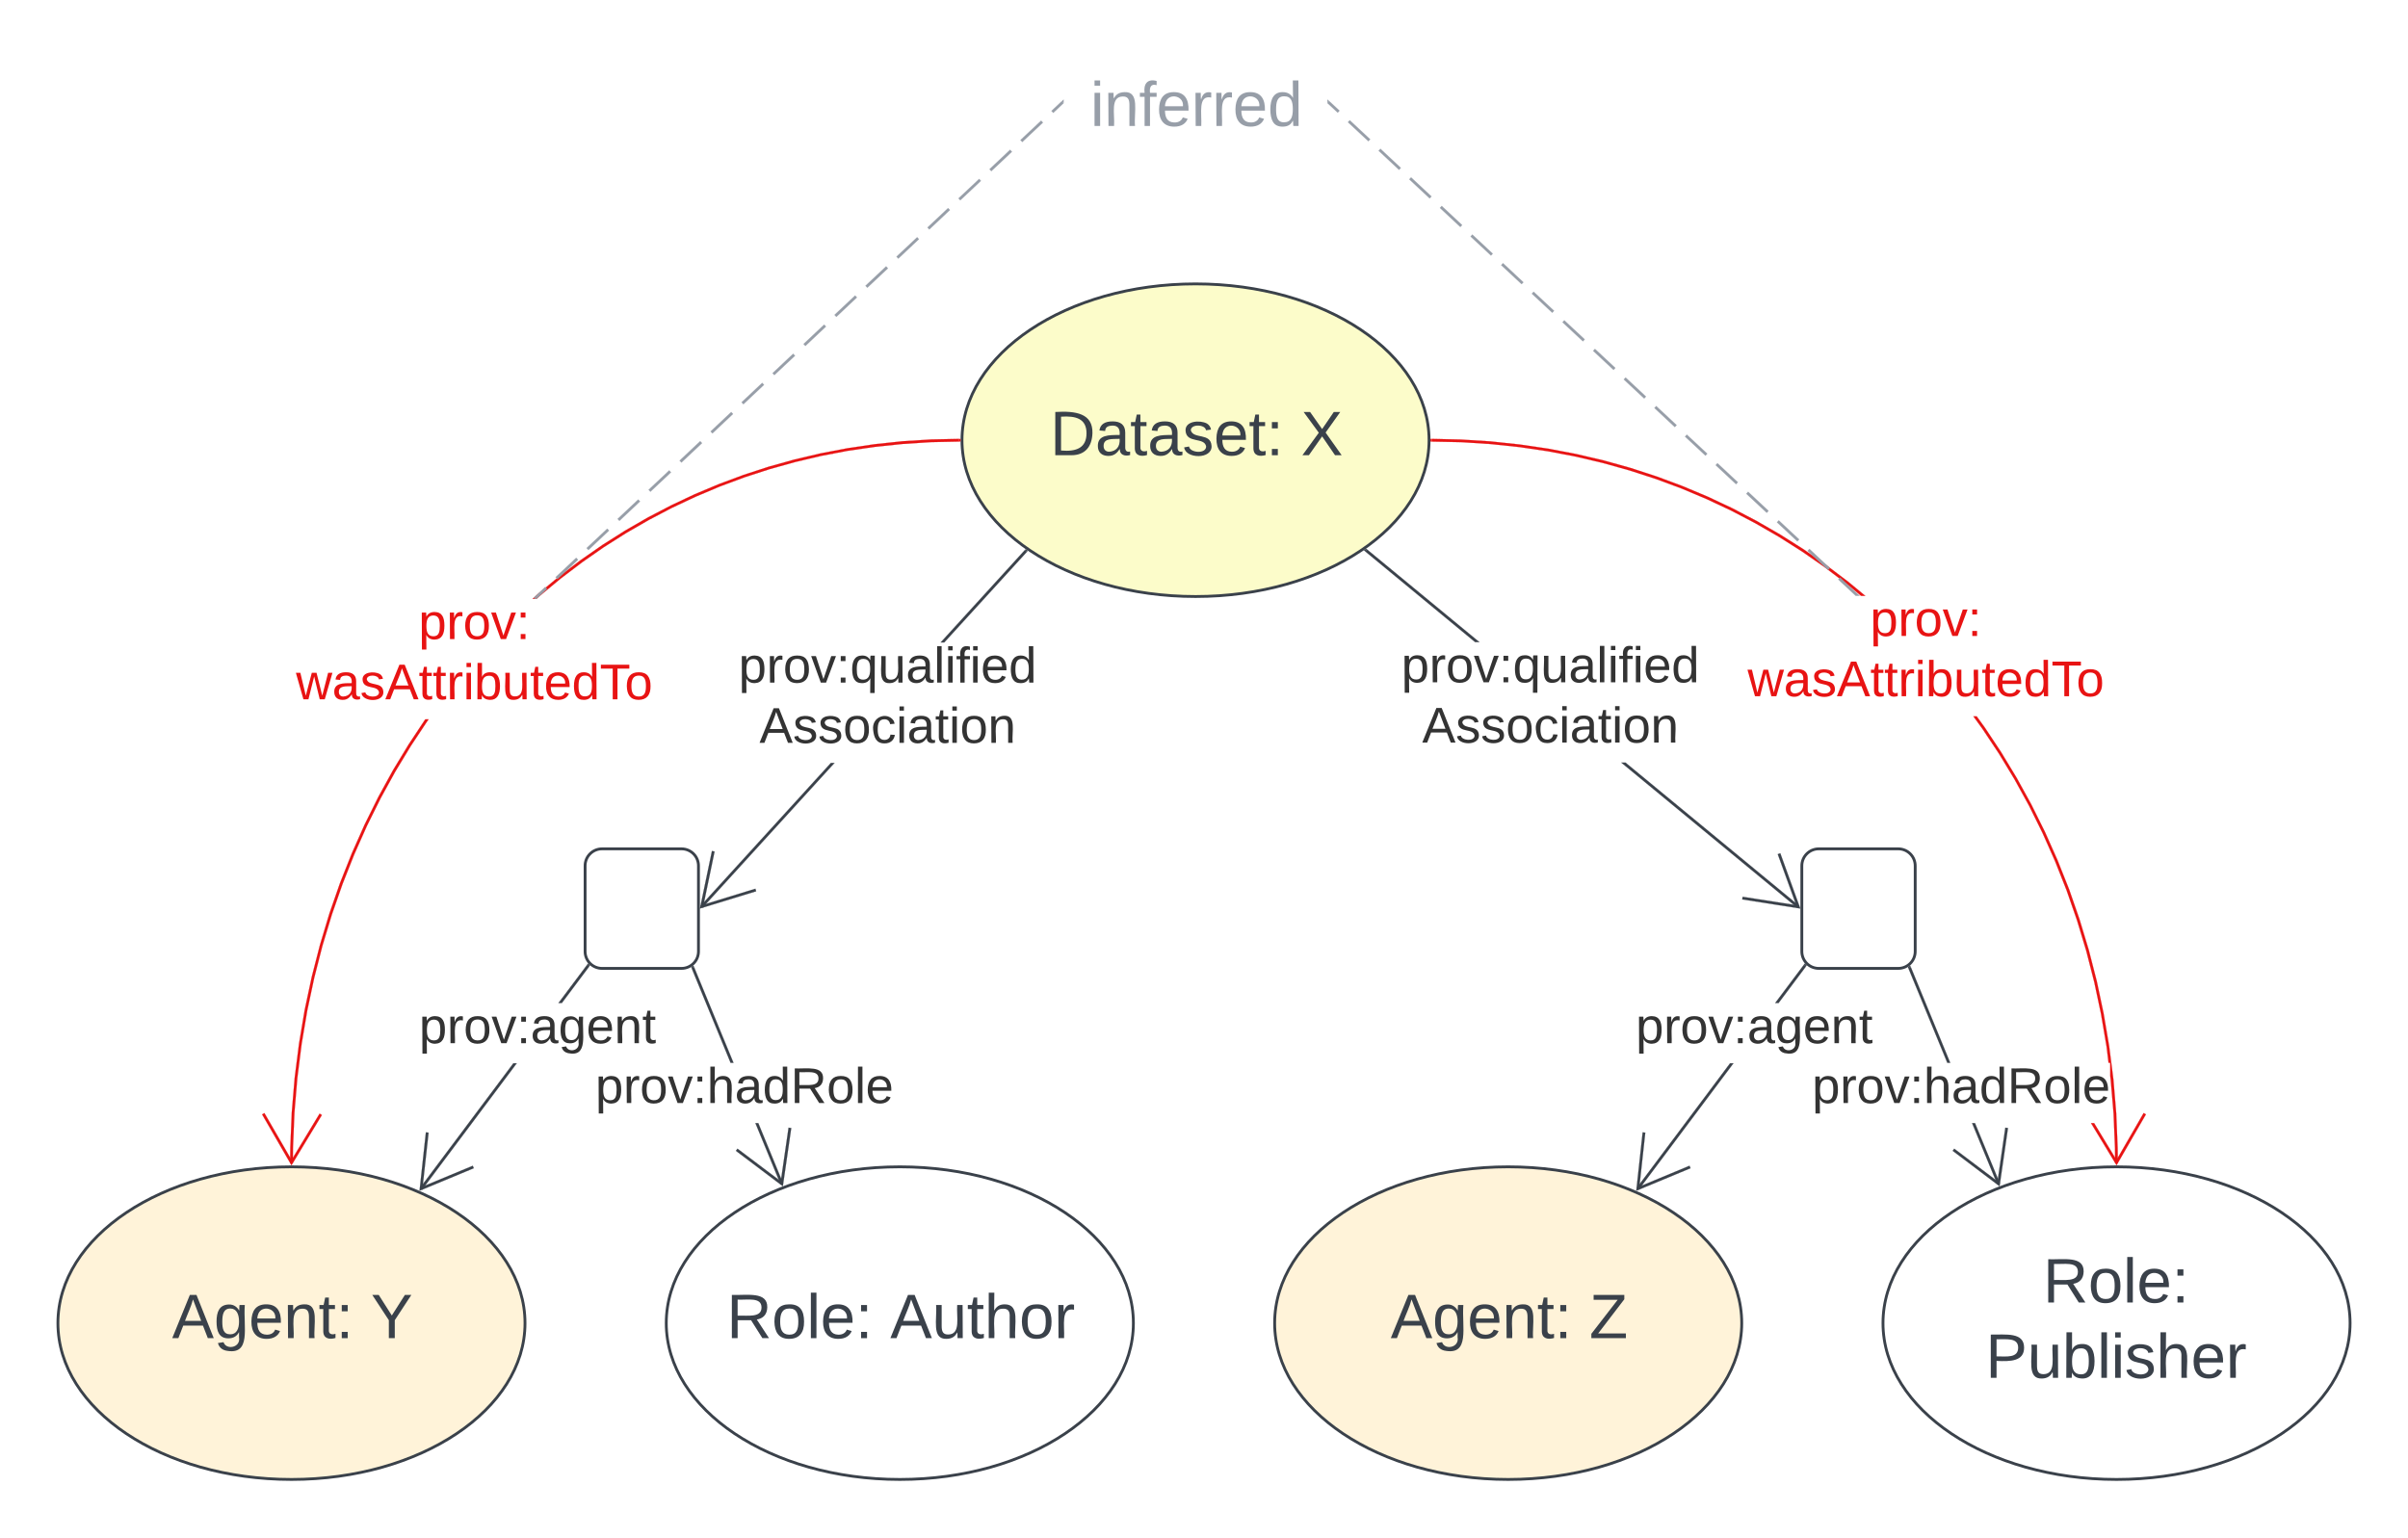
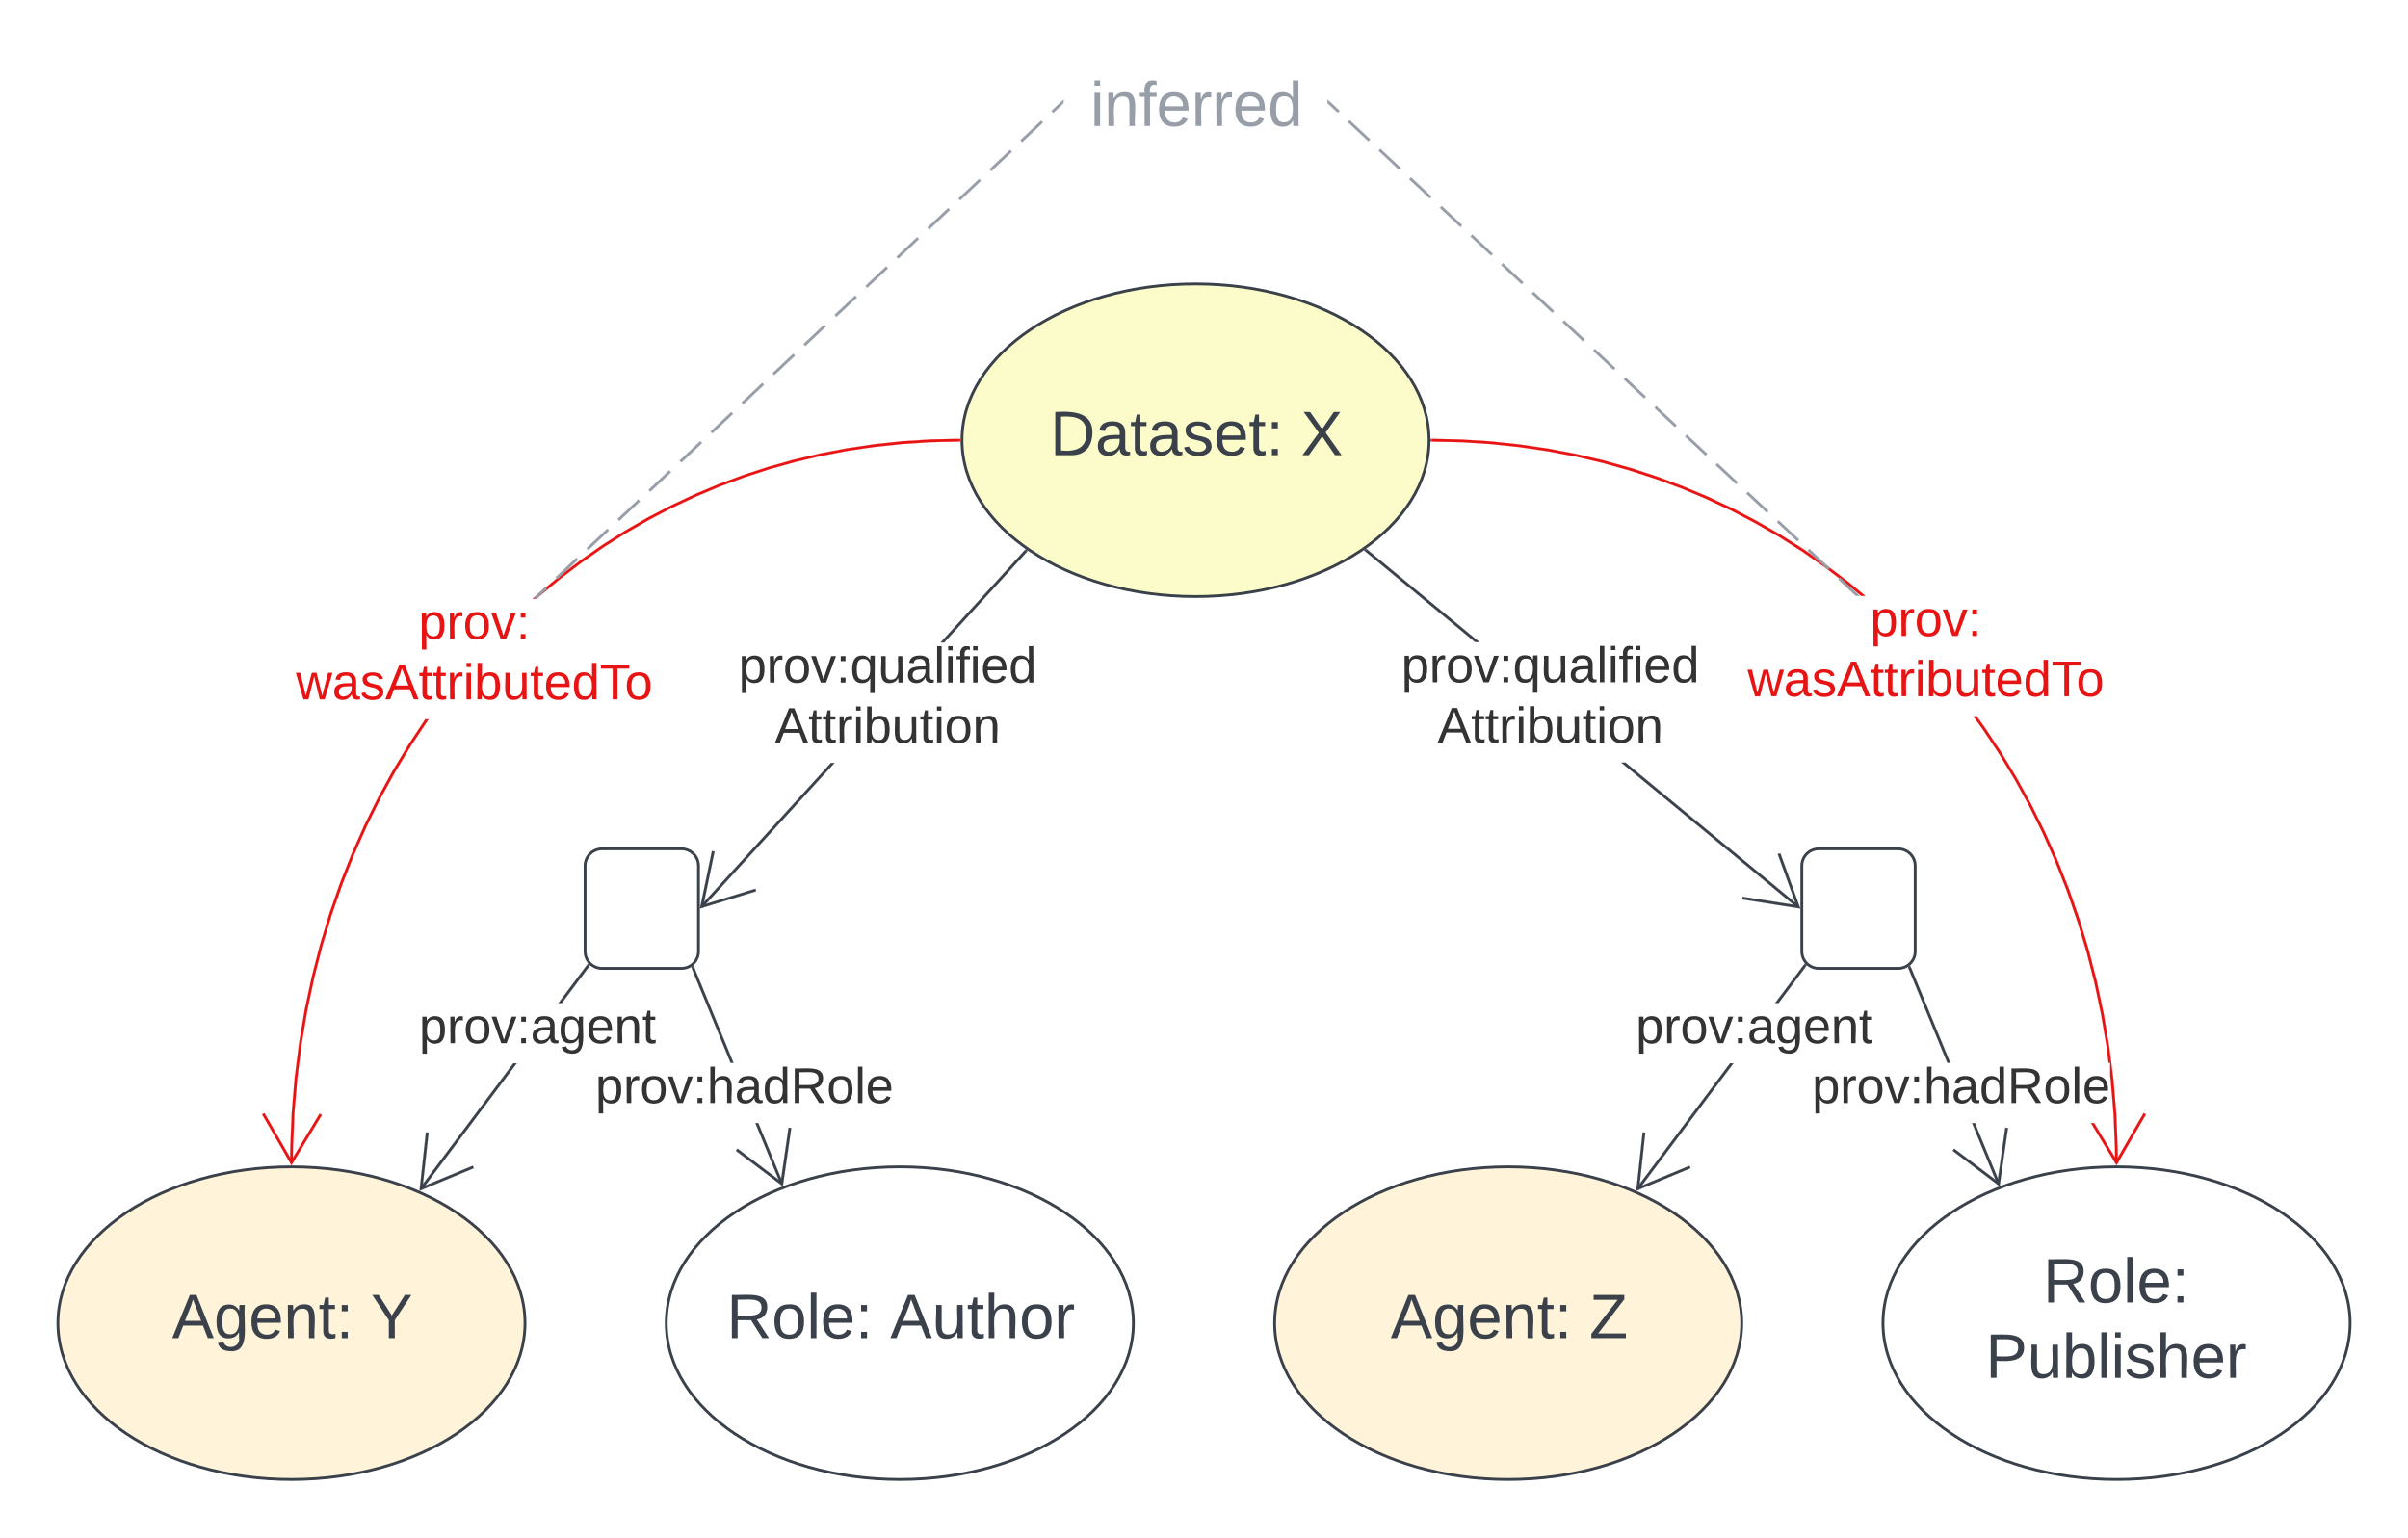
<svg xmlns="http://www.w3.org/2000/svg" xmlns:ns1="lucid" xmlns:xlink="http://www.w3.org/1999/xlink" width="852.33" height="544.24">
  <g transform="translate(300.5 -359.5)" ns1:page-tab-id="DDUS.S-NcX2b">
    <path d="M-500 0h1500v1000H-500z" fill="#fff" />
    <path d="M205.33 515.33c0 30.56-37 55.34-82.66 55.34S40 545.9 40 515.33C40 484.77 77 460 122.67 460c45.65 0 82.66 24.77 82.66 55.33z" stroke="#3a414a" fill="#fcfcca" />
    <use xlink:href="#a" transform="matrix(1,0,0,1,45,465) translate(26.17901 55.65278)" />
    <use xlink:href="#b" transform="matrix(1,0,0,1,45,465) translate(115.0062 55.65278)" />
    <path d="M-149.3 614.86l-5.78 8.72-5.5 9.08-5.18 9.44-4.86 9.78-4.5 10.13-4.14 10.46-3.75 10.76-3.35 11.05-2.9 11.34-2.47 11.6-2 11.83-1.52 12.06-1.03 12.25-.52 12.44-.05 5.37h-.95l.06-5.4.52-12.48 1.03-12.3 1.54-12.1 2-11.88 2.48-11.63 2.92-11.38 3.34-11.1 3.76-10.8 4.16-10.48 4.52-10.16 4.87-9.82 5.2-9.48 5.52-9.1 5.8-8.76.12-.14h1.17zM39 515.82l-9.84.2-10.07.64-9.86 1.03-9.63 1.4-9.42 1.8-9.23 2.18-9.04 2.52-8.87 2.88-8.7 3.24-8.53 3.6-8.38 3.93-8.2 4.3-8.07 4.65-7.9 5-7.7 5.37-7.57 5.74-7.37 6.1-1.2 1.1h-1.43l2.02-1.8 7.4-6.14 7.58-5.76 7.76-5.4 7.92-5.02 8.1-4.67 8.24-4.3 8.4-3.96 8.58-3.6 8.74-3.25 8.9-2.9 9.1-2.54 9.27-2.18 9.45-1.8 9.67-1.43L19 515.7l10.13-.63 9.86-.2z" stroke="#e81313" stroke-width=".05" fill="#e81313" />
    <path d="M39.5 515.33v.48l-.5.02-.03-.95h.54z" fill="#e81313" />
    <path stroke="#e81313" stroke-width=".05" fill="#e81313" />
    <path d="M-197.3 770.15l9.93-16.42.8.5-10.76 17.8-10.4-18.02.82-.47z" stroke="#e81313" stroke-width=".05" fill="#e81313" />
    <use xlink:href="#c" transform="matrix(1,0,0,1,-195.7232,571.5097) translate(43.38772 14.22222)" />
    <use xlink:href="#d" transform="matrix(1,0,0,1,-195.7232,571.5097) translate(0.005 35.55556)" />
    <path d="M76 386a6 6 0 0 1 6-6h81.33a6 6 0 0 1 6 6v18.67a6 6 0 0 1-6 6H82a6 6 0 0 1-6-6z" stroke="#000" stroke-opacity="0" fill="#fff" fill-opacity="0" />
    <use xlink:href="#e" transform="matrix(1,0,0,1,81,385) translate(4.438272 19.09028)" />
    <path d="M-106.86 567.97l-3.66 3.44-.65-.68 3.65-3.44zm10.97-10.3l-7.3 6.86-.66-.7 7.3-6.87zm10.97-10.33l-7.3 6.88-.66-.7 7.32-6.87zm10.97-10.32l-7.3 6.88-.66-.7 7.3-6.87zm10.97-10.3l-7.3 6.86-.65-.7 7.3-6.87zM-52 516.38l-7.3 6.87-.66-.7 7.3-6.88zm10.97-10.33l-7.3 6.88-.66-.7 7.3-6.87zm10.97-10.32l-7.3 6.88-.66-.7 7.3-6.87zm10.97-10.3l-7.32 6.86-.65-.68 7.3-6.88zm10.96-10.33l-7.3 6.88-.66-.7 7.3-6.87zM2.83 464.8l-7.3 6.88-.66-.7 7.3-6.87zm10.97-10.3l-7.3 6.86-.66-.7 7.3-6.87zm10.97-10.33l-7.3 6.88-.66-.7 7.32-6.87zm10.97-10.32l-7.3 6.88-.66-.7 7.3-6.87zm10.97-10.32l-7.3 6.88-.66-.68 7.32-6.88zm10.98-10.3l-7.3 6.87-.66-.7 7.3-6.88zm10.97-10.33l-7.32 6.88-.65-.7 7.32-6.87zm7.3-6.88l-3.64 3.44-.65-.7 3.66-3.43z" stroke="#979ea8" stroke-width=".05" fill="#979ea8" />
    <path d="M76 396l-.7-.66.7-.66z" fill="#979ea8" />
    <path stroke="#979ea8" stroke-width=".05" fill="#979ea8" />
    <path d="M-110.5 571.4l-.13.1h-.5l-.4-.44.37-.35z" stroke="#979ea8" stroke-width=".05" fill="#979ea8" />
    <path d="M-93.4 666a6 6 0 0 1 6-6h28.13a6 6 0 0 1 6 6v30.32a6 6 0 0 1-6 6H-87.4a6 6 0 0 1-6-6z" stroke="#3a414a" fill="#fff" />
    <path d="M-51.8 680.8l-.7-.63 46.1-50.58h1.28zM62.94 554.9l-29.2 32.02h-1.28l29.78-32.67z" stroke="#3a414a" stroke-width=".05" fill="#3a414a" />
    <path d="M63 554.23l.34.23-.4.44-.7-.64.3-.35z" fill="#3a414a" />
    <path stroke="#3a414a" stroke-width=".05" fill="#3a414a" />
    <path d="M-47.57 660.95l-3.9 18.8 18.34-5.63.28.9-19.9 6.1 4.25-20.36z" stroke="#3a414a" stroke-width=".05" fill="#3a414a" />
    <use xlink:href="#f" transform="matrix(1,0,0,1,-39.06634,586.9206) translate(0.005 14.22222)" />
-     <use xlink:href="#g" transform="matrix(1,0,0,1,-39.06634,586.9206) translate(7.363025 35.55556)" />
+     <use xlink:href="#g" transform="matrix(1,0,0,1,-39.06634,586.9206) translate(12.81981 35.55556)" />
    <path d="M-114.67 827.9c0 30.56-37 55.34-82.66 55.34S-280 858.46-280 827.9c0-30.56 37-55.33 82.67-55.33 45.65 0 82.66 24.77 82.66 55.33z" stroke="#3a414a" fill="#fff3d9" />
    <use xlink:href="#h" transform="matrix(1,0,0,1,-275,777.5698) translate(35.40741 55.65278)" />
    <use xlink:href="#i" transform="matrix(1,0,0,1,-275,777.5698) translate(105.7778 55.65278)" />
    <path d="M100.67 827.9c0 30.56-37 55.34-82.67 55.34-45.66 0-82.67-24.78-82.67-55.34 0-30.56 37-55.33 82.67-55.33 45.66 0 82.67 24.77 82.67 55.33z" stroke="#3a414a" fill="#fff" />
    <use xlink:href="#j" transform="matrix(1,0,0,1,-59.66667,777.5698) translate(16.3642 55.65278)" />
    <use xlink:href="#k" transform="matrix(1,0,0,1,-59.66667,777.5698) translate(74.26543 55.65278)" />
    <path d="M-151.1 780.65l-.77-.57 33.08-44.17h1.2zm59.2-79.05l-9.73 12.98h-1.2l10.16-13.55z" stroke="#3a414a" stroke-width=".05" fill="#3a414a" />
    <path d="M-92 700.92l.37.3-.3.4-.75-.58.37-.5z" fill="#3a414a" />
    <path stroke="#3a414a" stroke-width=".05" fill="#3a414a" />
    <path d="M-148.8 760.48l-2.1 19.08 17.74-7.37.36.87-19.2 7.98 2.25-20.68z" stroke="#3a414a" stroke-width=".05" fill="#3a414a" />
    <use xlink:href="#l" transform="matrix(1,0,0,1,-152.1638,714.5805) translate(0.005 14.22222)" />
    <path d="M-23.3 778.46l-.88.36-8.94-21.72h1.03zm-17.57-42.7h-1.03l-13.8-33.53.88-.37z" stroke="#3a414a" stroke-width=".05" fill="#3a414a" />
    <path d="M-54.8 701.88l-.9.36-.16-.4.4-.26.4-.32z" fill="#3a414a" />
    <path stroke="#3a414a" stroke-width=".05" fill="#3a414a" />
    <path d="M-20.43 758.84l-2.98 20.6-16.62-12.54.58-.75 15.32 11.56 2.75-19z" stroke="#3a414a" stroke-width=".05" fill="#3a414a" />
    <use xlink:href="#m" transform="matrix(1,0,0,1,-89.75763,735.7628) translate(0.005 14.22222)" />
    <path d="M337.27 666a6 6 0 0 1 6-6h28.13a6 6 0 0 1 6 6v30.32a6 6 0 0 1-6 6h-28.13a6 6 0 0 1-6-6z" stroke="#3a414a" fill="#fff" />
    <path d="M336.37 680.22l-.6.73-62.4-51.47h1.5zm-113.23-93.4h-1.5l-38.92-32.12.6-.73z" stroke="#3a414a" stroke-width=".05" fill="#3a414a" />
    <path d="M183.33 553.98l-.6.73-.5-.4.8-.57z" fill="#3a414a" />
    <path stroke="#3a414a" stroke-width=".05" fill="#3a414a" />
    <path d="M336.73 681.13l-20.55-3.23.15-.93 18.96 2.97-6.54-18.05.9-.33z" stroke="#3a414a" stroke-width=".05" fill="#3a414a" />
    <use xlink:href="#f" transform="matrix(1,0,0,1,195.5186,586.8171) translate(0.005 14.22222)" />
-     <use xlink:href="#g" transform="matrix(1,0,0,1,195.5186,586.8171) translate(7.363025 35.55556)" />
+     <use xlink:href="#g" transform="matrix(1,0,0,1,195.5186,586.8171) translate(12.81981 35.55556)" />
    <path d="M316 827.9c0 30.56-37 55.34-82.67 55.34-45.65 0-82.66-24.78-82.66-55.34 0-30.56 37-55.33 82.66-55.33S316 797.34 316 827.9z" stroke="#3a414a" fill="#fff3d9" />
    <use xlink:href="#h" transform="matrix(1,0,0,1,155.6667,777.5698) translate(36.05556 55.65278)" />
    <use xlink:href="#n" transform="matrix(1,0,0,1,155.6667,777.5698) translate(106.4259 55.65278)" />
    <path d="M531.33 827.9c0 30.56-37 55.34-82.66 55.34S366 858.46 366 827.9c0-30.56 37-55.33 82.67-55.33 45.65 0 82.66 24.77 82.66 55.33z" stroke="#3a414a" fill="#fff" />
    <use xlink:href="#o" transform="matrix(1,0,0,1,371,777.5698) translate(51.6408 43.02778)" />
    <use xlink:href="#p" transform="matrix(1,0,0,1,371,777.5698) translate(31.3013 69.69444)" />
    <path d="M279.56 780.65l-.76-.57 33.07-44.17h1.2zm59.2-79.05l-9.72 12.98h-1.2L338 701.03z" stroke="#3a414a" stroke-width=".05" fill="#3a414a" />
    <path d="M338.67 700.92l.37.3-.3.4-.75-.58.36-.5z" fill="#3a414a" />
    <path stroke="#3a414a" stroke-width=".05" fill="#3a414a" />
    <path d="M281.86 760.48l-2.08 19.08 17.73-7.37.37.87-19.2 7.98 2.25-20.68z" stroke="#3a414a" stroke-width=".05" fill="#3a414a" />
    <use xlink:href="#l" transform="matrix(1,0,0,1,278.5028,714.5805) translate(0.005 14.22222)" />
    <path d="M407.37 778.46l-.88.36-8.95-21.72h1.03zm-17.57-42.7h-1.03l-13.8-33.53.88-.37z" stroke="#3a414a" stroke-width=".05" fill="#3a414a" />
    <path d="M375.85 701.88l-.88.36-.16-.4.42-.26.38-.32z" fill="#3a414a" />
    <path stroke="#3a414a" stroke-width=".05" fill="#3a414a" />
    <path d="M410.24 758.84l-2.98 20.6-16.6-12.54.56-.75 15.33 11.56 2.75-19z" stroke="#3a414a" stroke-width=".05" fill="#3a414a" />
    <use xlink:href="#m" transform="matrix(1,0,0,1,340.909,735.7628) translate(0.005 14.22222)" />
    <path d="M402 617l5.82 8.77 5.5 9.1 5.18 9.4 4.82 9.72 4.46 10.02 4.1 10.32 3.68 10.6 3.28 10.86 2.85 11.12 2.4 11.36 1.97 11.6 1.5 11.8 1 12 .5 12.22.06 5.26h-.95l-.05-5.24-.5-12.17-1.02-11.97-.16-1.37v-4.64h-.6l-.7-5.75-1.97-11.54-2.4-11.32-2.85-11.1-3.27-10.8-3.67-10.57-4.07-10.28-4.44-10-4.8-9.7-5.16-9.37-5.48-9.05-5.8-8.72-3.25-4.48h1.18zM216.6 515.1l10.55.66 10.3 1.1 10.1 1.48 9.87 1.88 9.7 2.27 9.48 2.65 9.3 3.03 9.13 3.4 8.94 3.75 8.76 4.12 8.58 4.5 8.4 4.84 8.22 5.2 8 5.58 7.83 5.93 5.98 4.95h-1.5l-5.07-4.2-7.8-5.92-7.97-5.54-8.2-5.2-8.35-4.82-8.54-4.47-8.72-4.1-8.9-3.75-9.1-3.38-9.26-3-9.45-2.65-9.64-2.27-9.85-1.88-10.05-1.48-10.26-1.08-10.5-.67-10.24-.2.02-.96z" stroke="#e81313" stroke-width=".05" fill="#e81313" />
    <path d="M206.36 514.87l-.02.95h-.52v-.96z" fill="#e81313" />
    <path stroke="#e81313" stroke-width=".05" fill="#e81313" />
    <path d="M459.07 754l-10.4 18.02-9.04-14.92h1.1l7.92 13.05 9.6-16.62z" stroke="#e81313" stroke-width=".05" fill="#e81313" />
    <g>
      <use xlink:href="#c" transform="matrix(1,0,0,1,318.0758,570.4173) translate(43.38772 14.22222)" />
      <use xlink:href="#d" transform="matrix(1,0,0,1,318.0758,570.4173) translate(0.005 35.55556)" />
    </g>
    <path d="M357.73 570.42h-1.4l-6.17-5.77.65-.7zm-10.54-9.83l-.66.68-7.23-6.75.66-.7zm-10.85-10.13l-.65.7-7.23-6.75.64-.7zm-10.85-10.12l-.65.7-7.23-6.75.65-.7zm-10.85-10.12l-.65.7-7.23-6.75.65-.7zM303.8 520.1l-.64.7-7.24-6.74.65-.7zM292.96 510l-.65.7-7.22-6.75.65-.7zm-10.85-10.12l-.64.7-7.23-6.75.65-.7zm-10.84-10.12l-.64.7-7.24-6.75.65-.7zm-10.84-10.12l-.65.7-7.23-6.75.64-.7zm-10.85-10.12l-.65.7-7.23-6.75.64-.7zm-10.85-10.1l-.65.68-7.23-6.74.65-.7zm-10.85-10.13l-.64.68-7.23-6.74.64-.7zm-10.84-10.13l-.65.7-7.23-6.75.65-.7zm-10.85-10.12l-.65.7-7.23-6.75.65-.7zm-10.85-10.12l-.65.7-7.23-6.75.65-.7zm-10.84-10.1l-.66.68-7.23-6.73.65-.7zm-10.86-10.13l-.65.7-3.63-3.38.65-.7z" stroke="#979ea8" stroke-width=".05" fill="#979ea8" />
    <path d="M170.03 395.34l-.65.7-.05-1.36z" fill="#979ea8" />
    <path stroke="#979ea8" stroke-width=".05" fill="#979ea8" />
    <path stroke="#979ea8" stroke-width=".05" fill="#979ea8" />
    <defs>
      <path fill="#3a414a" d="M30-248c118-7 216 8 213 122C240-48 200 0 122 0H30v-248zM63-27c89 8 146-16 146-99s-60-101-146-95v194" id="q" />
      <path fill="#3a414a" d="M141-36C126-15 110 5 73 4 37 3 15-17 15-53c-1-64 63-63 125-63 3-35-9-54-41-54-24 1-41 7-42 31l-33-3c5-37 33-52 76-52 45 0 72 20 72 64v82c-1 20 7 32 28 27v20c-31 9-61-2-59-35zM48-53c0 20 12 33 32 33 41-3 63-29 60-74-43 2-92-5-92 41" id="r" />
      <path fill="#3a414a" d="M59-47c-2 24 18 29 38 22v24C64 9 27 4 27-40v-127H5v-23h24l9-43h21v43h35v23H59v120" id="s" />
      <path fill="#3a414a" d="M135-143c-3-34-86-38-87 0 15 53 115 12 119 90S17 21 10-45l28-5c4 36 97 45 98 0-10-56-113-15-118-90-4-57 82-63 122-42 12 7 21 19 24 35" id="t" />
      <path fill="#3a414a" d="M100-194c63 0 86 42 84 106H49c0 40 14 67 53 68 26 1 43-12 49-29l28 8c-11 28-37 45-77 45C44 4 14-33 15-96c1-61 26-98 85-98zm52 81c6-60-76-77-97-28-3 7-6 17-6 28h103" id="u" />
      <path fill="#3a414a" d="M33-154v-36h34v36H33zM33 0v-36h34V0H33" id="v" />
      <g id="a">
        <use transform="matrix(0.0617284,0,0,0.0617284,0,0)" xlink:href="#q" />
        <use transform="matrix(0.0617284,0,0,0.0617284,15.98765,0)" xlink:href="#r" />
        <use transform="matrix(0.0617284,0,0,0.0617284,28.33333,0)" xlink:href="#s" />
        <use transform="matrix(0.0617284,0,0,0.0617284,34.50617,0)" xlink:href="#r" />
        <use transform="matrix(0.0617284,0,0,0.0617284,46.85185,0)" xlink:href="#t" />
        <use transform="matrix(0.0617284,0,0,0.0617284,57.96296,0)" xlink:href="#u" />
        <use transform="matrix(0.0617284,0,0,0.0617284,70.30864,0)" xlink:href="#s" />
        <use transform="matrix(0.0617284,0,0,0.0617284,76.48148,0)" xlink:href="#v" />
      </g>
      <path fill="#3a414a" d="M195 0l-74-108L45 0H8l94-129-87-119h37l69 98 67-98h37l-84 118L233 0h-38" id="w" />
      <use transform="matrix(0.0617284,0,0,0.0617284,0,0)" xlink:href="#w" id="b" />
      <path fill="#e81313" d="M115-194c55 1 70 41 70 98S169 2 115 4C84 4 66-9 55-30l1 105H24l-1-265h31l2 30c10-21 28-34 59-34zm-8 174c40 0 45-34 45-75s-6-73-45-74c-42 0-51 32-51 76 0 43 10 73 51 73" id="x" />
      <path fill="#e81313" d="M114-163C36-179 61-72 57 0H25l-1-190h30c1 12-1 29 2 39 6-27 23-49 58-41v29" id="y" />
      <path fill="#e81313" d="M100-194c62-1 85 37 85 99 1 63-27 99-86 99S16-35 15-95c0-66 28-99 85-99zM99-20c44 1 53-31 53-75 0-43-8-75-51-75s-53 32-53 75 10 74 51 75" id="z" />
      <path fill="#e81313" d="M108 0H70L1-190h34L89-25l56-165h34" id="A" />
      <path fill="#e81313" d="M33-154v-36h34v36H33zM33 0v-36h34V0H33" id="B" />
      <g id="c">
        <use transform="matrix(0.04938272,0,0,0.04938272,0,0)" xlink:href="#x" />
        <use transform="matrix(0.04938272,0,0,0.04938272,9.876543,0)" xlink:href="#y" />
        <use transform="matrix(0.04938272,0,0,0.04938272,15.75309,0)" xlink:href="#z" />
        <use transform="matrix(0.04938272,0,0,0.04938272,25.62963,0)" xlink:href="#A" />
        <use transform="matrix(0.04938272,0,0,0.04938272,34.51852,0)" xlink:href="#B" />
      </g>
      <path fill="#e81313" d="M206 0h-36l-40-164L89 0H53L-1-190h32L70-26l43-164h34l41 164 42-164h31" id="C" />
      <path fill="#e81313" d="M141-36C126-15 110 5 73 4 37 3 15-17 15-53c-1-64 63-63 125-63 3-35-9-54-41-54-24 1-41 7-42 31l-33-3c5-37 33-52 76-52 45 0 72 20 72 64v82c-1 20 7 32 28 27v20c-31 9-61-2-59-35zM48-53c0 20 12 33 32 33 41-3 63-29 60-74-43 2-92-5-92 41" id="D" />
      <path fill="#e81313" d="M135-143c-3-34-86-38-87 0 15 53 115 12 119 90S17 21 10-45l28-5c4 36 97 45 98 0-10-56-113-15-118-90-4-57 82-63 122-42 12 7 21 19 24 35" id="E" />
      <path fill="#e81313" d="M205 0l-28-72H64L36 0H1l101-248h38L239 0h-34zm-38-99l-47-123c-12 45-31 82-46 123h93" id="F" />
      <path fill="#e81313" d="M59-47c-2 24 18 29 38 22v24C64 9 27 4 27-40v-127H5v-23h24l9-43h21v43h35v23H59v120" id="G" />
      <path fill="#e81313" d="M24-231v-30h32v30H24zM24 0v-190h32V0H24" id="H" />
      <path fill="#e81313" d="M115-194c53 0 69 39 70 98 0 66-23 100-70 100C84 3 66-7 56-30L54 0H23l1-261h32v101c10-23 28-34 59-34zm-8 174c40 0 45-34 45-75 0-40-5-75-45-74-42 0-51 32-51 76 0 43 10 73 51 73" id="I" />
      <path fill="#e81313" d="M84 4C-5 8 30-112 23-190h32v120c0 31 7 50 39 49 72-2 45-101 50-169h31l1 190h-30c-1-10 1-25-2-33-11 22-28 36-60 37" id="J" />
      <path fill="#e81313" d="M100-194c63 0 86 42 84 106H49c0 40 14 67 53 68 26 1 43-12 49-29l28 8c-11 28-37 45-77 45C44 4 14-33 15-96c1-61 26-98 85-98zm52 81c6-60-76-77-97-28-3 7-6 17-6 28h103" id="K" />
      <path fill="#e81313" d="M85-194c31 0 48 13 60 33l-1-100h32l1 261h-30c-2-10 0-23-3-31C134-8 116 4 85 4 32 4 16-35 15-94c0-66 23-100 70-100zm9 24c-40 0-46 34-46 75 0 40 6 74 45 74 42 0 51-32 51-76 0-42-9-74-50-73" id="L" />
      <path fill="#e81313" d="M127-220V0H93v-220H8v-28h204v28h-85" id="M" />
      <g id="d">
        <use transform="matrix(0.04938272,0,0,0.04938272,0,0)" xlink:href="#C" />
        <use transform="matrix(0.04938272,0,0,0.04938272,12.79012,0)" xlink:href="#D" />
        <use transform="matrix(0.04938272,0,0,0.04938272,22.66667,0)" xlink:href="#E" />
        <use transform="matrix(0.04938272,0,0,0.04938272,31.55556,0)" xlink:href="#F" />
        <use transform="matrix(0.04938272,0,0,0.04938272,43.40741,0)" xlink:href="#G" />
        <use transform="matrix(0.04938272,0,0,0.04938272,48.34568,0)" xlink:href="#G" />
        <use transform="matrix(0.04938272,0,0,0.04938272,53.28395,0)" xlink:href="#y" />
        <use transform="matrix(0.04938272,0,0,0.04938272,59.16049,0)" xlink:href="#H" />
        <use transform="matrix(0.04938272,0,0,0.04938272,63.06173,0)" xlink:href="#I" />
        <use transform="matrix(0.04938272,0,0,0.04938272,72.93827,0)" xlink:href="#J" />
        <use transform="matrix(0.04938272,0,0,0.04938272,82.81481,0)" xlink:href="#G" />
        <use transform="matrix(0.04938272,0,0,0.04938272,87.75309,0)" xlink:href="#K" />
        <use transform="matrix(0.04938272,0,0,0.04938272,97.62963,0)" xlink:href="#L" />
        <use transform="matrix(0.04938272,0,0,0.04938272,107.5062,0)" xlink:href="#M" />
        <use transform="matrix(0.04938272,0,0,0.04938272,116.3457,0)" xlink:href="#z" />
      </g>
      <path fill="#979ea8" d="M24-231v-30h32v30H24zM24 0v-190h32V0H24" id="N" />
      <path fill="#979ea8" d="M117-194c89-4 53 116 60 194h-32v-121c0-31-8-49-39-48C34-167 62-67 57 0H25l-1-190h30c1 10-1 24 2 32 11-22 29-35 61-36" id="O" />
      <path fill="#979ea8" d="M101-234c-31-9-42 10-38 44h38v23H63V0H32v-167H5v-23h27c-7-52 17-82 69-68v24" id="P" />
      <path fill="#979ea8" d="M100-194c63 0 86 42 84 106H49c0 40 14 67 53 68 26 1 43-12 49-29l28 8c-11 28-37 45-77 45C44 4 14-33 15-96c1-61 26-98 85-98zm52 81c6-60-76-77-97-28-3 7-6 17-6 28h103" id="Q" />
      <path fill="#979ea8" d="M114-163C36-179 61-72 57 0H25l-1-190h30c1 12-1 29 2 39 6-27 23-49 58-41v29" id="R" />
      <path fill="#979ea8" d="M85-194c31 0 48 13 60 33l-1-100h32l1 261h-30c-2-10 0-23-3-31C134-8 116 4 85 4 32 4 16-35 15-94c0-66 23-100 70-100zm9 24c-40 0-46 34-46 75 0 40 6 74 45 74 42 0 51-32 51-76 0-42-9-74-50-73" id="S" />
      <g id="e">
        <use transform="matrix(0.0617284,0,0,0.0617284,0,0)" xlink:href="#N" />
        <use transform="matrix(0.0617284,0,0,0.0617284,4.876543,0)" xlink:href="#O" />
        <use transform="matrix(0.0617284,0,0,0.0617284,17.22222,0)" xlink:href="#P" />
        <use transform="matrix(0.0617284,0,0,0.0617284,23.39506,0)" xlink:href="#Q" />
        <use transform="matrix(0.0617284,0,0,0.0617284,35.74074,0)" xlink:href="#R" />
        <use transform="matrix(0.0617284,0,0,0.0617284,43.08642,0)" xlink:href="#R" />
        <use transform="matrix(0.0617284,0,0,0.0617284,50.4321,0)" xlink:href="#Q" />
        <use transform="matrix(0.0617284,0,0,0.0617284,62.77778,0)" xlink:href="#S" />
      </g>
      <path fill="#333" d="M115-194c55 1 70 41 70 98S169 2 115 4C84 4 66-9 55-30l1 105H24l-1-265h31l2 30c10-21 28-34 59-34zm-8 174c40 0 45-34 45-75s-6-73-45-74c-42 0-51 32-51 76 0 43 10 73 51 73" id="T" />
      <path fill="#333" d="M114-163C36-179 61-72 57 0H25l-1-190h30c1 12-1 29 2 39 6-27 23-49 58-41v29" id="U" />
      <path fill="#333" d="M100-194c62-1 85 37 85 99 1 63-27 99-86 99S16-35 15-95c0-66 28-99 85-99zM99-20c44 1 53-31 53-75 0-43-8-75-51-75s-53 32-53 75 10 74 51 75" id="V" />
      <path fill="#333" d="M108 0H70L1-190h34L89-25l56-165h34" id="W" />
      <path fill="#333" d="M33-154v-36h34v36H33zM33 0v-36h34V0H33" id="X" />
      <path fill="#333" d="M145-31C134-9 116 4 85 4 32 4 16-35 15-94c0-59 17-99 70-100 32-1 48 14 60 33 0-11-1-24 2-32h30l-1 268h-32zM93-21c41 0 51-33 51-76s-8-73-50-73c-40 0-46 35-46 75s5 74 45 74" id="Y" />
      <path fill="#333" d="M84 4C-5 8 30-112 23-190h32v120c0 31 7 50 39 49 72-2 45-101 50-169h31l1 190h-30c-1-10 1-25-2-33-11 22-28 36-60 37" id="Z" />
      <path fill="#333" d="M141-36C126-15 110 5 73 4 37 3 15-17 15-53c-1-64 63-63 125-63 3-35-9-54-41-54-24 1-41 7-42 31l-33-3c5-37 33-52 76-52 45 0 72 20 72 64v82c-1 20 7 32 28 27v20c-31 9-61-2-59-35zM48-53c0 20 12 33 32 33 41-3 63-29 60-74-43 2-92-5-92 41" id="aa" />
      <path fill="#333" d="M24 0v-261h32V0H24" id="ab" />
      <path fill="#333" d="M24-231v-30h32v30H24zM24 0v-190h32V0H24" id="ac" />
      <path fill="#333" d="M101-234c-31-9-42 10-38 44h38v23H63V0H32v-167H5v-23h27c-7-52 17-82 69-68v24" id="ad" />
      <path fill="#333" d="M100-194c63 0 86 42 84 106H49c0 40 14 67 53 68 26 1 43-12 49-29l28 8c-11 28-37 45-77 45C44 4 14-33 15-96c1-61 26-98 85-98zm52 81c6-60-76-77-97-28-3 7-6 17-6 28h103" id="ae" />
      <path fill="#333" d="M85-194c31 0 48 13 60 33l-1-100h32l1 261h-30c-2-10 0-23-3-31C134-8 116 4 85 4 32 4 16-35 15-94c0-66 23-100 70-100zm9 24c-40 0-46 34-46 75 0 40 6 74 45 74 42 0 51-32 51-76 0-42-9-74-50-73" id="af" />
      <g id="f">
        <use transform="matrix(0.04938272,0,0,0.04938272,0,0)" xlink:href="#T" />
        <use transform="matrix(0.04938272,0,0,0.04938272,9.876543,0)" xlink:href="#U" />
        <use transform="matrix(0.04938272,0,0,0.04938272,15.75309,0)" xlink:href="#V" />
        <use transform="matrix(0.04938272,0,0,0.04938272,25.62963,0)" xlink:href="#W" />
        <use transform="matrix(0.04938272,0,0,0.04938272,34.51852,0)" xlink:href="#X" />
        <use transform="matrix(0.04938272,0,0,0.04938272,39.45679,0)" xlink:href="#Y" />
        <use transform="matrix(0.04938272,0,0,0.04938272,49.33333,0)" xlink:href="#Z" />
        <use transform="matrix(0.04938272,0,0,0.04938272,59.20988,0)" xlink:href="#aa" />
        <use transform="matrix(0.04938272,0,0,0.04938272,69.08642,0)" xlink:href="#ab" />
        <use transform="matrix(0.04938272,0,0,0.04938272,72.98765,0)" xlink:href="#ac" />
        <use transform="matrix(0.04938272,0,0,0.04938272,76.88889,0)" xlink:href="#ad" />
        <use transform="matrix(0.04938272,0,0,0.04938272,81.82716,0)" xlink:href="#ac" />
        <use transform="matrix(0.04938272,0,0,0.04938272,85.7284,0)" xlink:href="#ae" />
        <use transform="matrix(0.04938272,0,0,0.04938272,95.60494,0)" xlink:href="#af" />
      </g>
      <path fill="#333" d="M205 0l-28-72H64L36 0H1l101-248h38L239 0h-34zm-38-99l-47-123c-12 45-31 82-46 123h93" id="ag" />
-       <path fill="#333" d="M135-143c-3-34-86-38-87 0 15 53 115 12 119 90S17 21 10-45l28-5c4 36 97 45 98 0-10-56-113-15-118-90-4-57 82-63 122-42 12 7 21 19 24 35" id="ah" />
-       <path fill="#333" d="M96-169c-40 0-48 33-48 73s9 75 48 75c24 0 41-14 43-38l32 2c-6 37-31 61-74 61-59 0-76-41-82-99-10-93 101-131 147-64 4 7 5 14 7 22l-32 3c-4-21-16-35-41-35" id="ai" />
-       <path fill="#333" d="M59-47c-2 24 18 29 38 22v24C64 9 27 4 27-40v-127H5v-23h24l9-43h21v43h35v23H59v120" id="aj" />
-       <path fill="#333" d="M117-194c89-4 53 116 60 194h-32v-121c0-31-8-49-39-48C34-167 62-67 57 0H25l-1-190h30c1 10-1 24 2 32 11-22 29-35 61-36" id="ak" />
+       <path fill="#333" d="M59-47c-2 24 18 29 38 22v24C64 9 27 4 27-40v-127H5v-23h24l9-43h21v43h35v23H59v120" id="ah" />
+       <path fill="#333" d="M115-194c53 0 69 39 70 98 0 66-23 100-70 100C84 3 66-7 56-30L54 0H23l1-261h32v101c10-23 28-34 59-34zm-8 174c40 0 45-34 45-75 0-40-5-75-45-74-42 0-51 32-51 76 0 43 10 73 51 73" id="ai" />
+       <path fill="#333" d="M117-194c89-4 53 116 60 194h-32v-121c0-31-8-49-39-48C34-167 62-67 57 0H25l-1-190h30c1 10-1 24 2 32 11-22 29-35 61-36" id="aj" />
      <g id="g">
        <use transform="matrix(0.04938272,0,0,0.04938272,0,0)" xlink:href="#ag" />
        <use transform="matrix(0.04938272,0,0,0.04938272,11.85185,0)" xlink:href="#ah" />
-         <use transform="matrix(0.04938272,0,0,0.04938272,20.74074,0)" xlink:href="#ah" />
-         <use transform="matrix(0.04938272,0,0,0.04938272,29.62963,0)" xlink:href="#V" />
-         <use transform="matrix(0.04938272,0,0,0.04938272,39.50617,0)" xlink:href="#ai" />
-         <use transform="matrix(0.04938272,0,0,0.04938272,48.39506,0)" xlink:href="#ac" />
-         <use transform="matrix(0.04938272,0,0,0.04938272,52.2963,0)" xlink:href="#aa" />
-         <use transform="matrix(0.04938272,0,0,0.04938272,62.17284,0)" xlink:href="#aj" />
-         <use transform="matrix(0.04938272,0,0,0.04938272,67.11111,0)" xlink:href="#ac" />
-         <use transform="matrix(0.04938272,0,0,0.04938272,71.01235,0)" xlink:href="#V" />
-         <use transform="matrix(0.04938272,0,0,0.04938272,80.88889,0)" xlink:href="#ak" />
-       </g>
-       <path fill="#3a414a" d="M205 0l-28-72H64L36 0H1l101-248h38L239 0h-34zm-38-99l-47-123c-12 45-31 82-46 123h93" id="al" />
-       <path fill="#3a414a" d="M177-190C167-65 218 103 67 71c-23-6-38-20-44-43l32-5c15 47 100 32 89-28v-30C133-14 115 1 83 1 29 1 15-40 15-95c0-56 16-97 71-98 29-1 48 16 59 35 1-10 0-23 2-32h30zM94-22c36 0 50-32 50-73 0-42-14-75-50-75-39 0-46 34-46 75s6 73 46 73" id="am" />
-       <path fill="#3a414a" d="M117-194c89-4 53 116 60 194h-32v-121c0-31-8-49-39-48C34-167 62-67 57 0H25l-1-190h30c1 10-1 24 2 32 11-22 29-35 61-36" id="an" />
+         <use transform="matrix(0.04938272,0,0,0.04938272,16.79012,0)" xlink:href="#ah" />
+         <use transform="matrix(0.04938272,0,0,0.04938272,21.7284,0)" xlink:href="#U" />
+         <use transform="matrix(0.04938272,0,0,0.04938272,27.60494,0)" xlink:href="#ac" />
+         <use transform="matrix(0.04938272,0,0,0.04938272,31.50617,0)" xlink:href="#ai" />
+         <use transform="matrix(0.04938272,0,0,0.04938272,41.38272,0)" xlink:href="#Z" />
+         <use transform="matrix(0.04938272,0,0,0.04938272,51.25926,0)" xlink:href="#ah" />
+         <use transform="matrix(0.04938272,0,0,0.04938272,56.19753,0)" xlink:href="#ac" />
+         <use transform="matrix(0.04938272,0,0,0.04938272,60.09877,0)" xlink:href="#V" />
+         <use transform="matrix(0.04938272,0,0,0.04938272,69.97531,0)" xlink:href="#aj" />
+       </g>
+       <path fill="#3a414a" d="M205 0l-28-72H64L36 0H1l101-248h38L239 0h-34zm-38-99l-47-123c-12 45-31 82-46 123h93" id="ak" />
+       <path fill="#3a414a" d="M177-190C167-65 218 103 67 71c-23-6-38-20-44-43l32-5c15 47 100 32 89-28v-30C133-14 115 1 83 1 29 1 15-40 15-95c0-56 16-97 71-98 29-1 48 16 59 35 1-10 0-23 2-32h30zM94-22c36 0 50-32 50-73 0-42-14-75-50-75-39 0-46 34-46 75s6 73 46 73" id="al" />
+       <path fill="#3a414a" d="M117-194c89-4 53 116 60 194h-32v-121c0-31-8-49-39-48C34-167 62-67 57 0H25l-1-190h30c1 10-1 24 2 32 11-22 29-35 61-36" id="am" />
      <g id="h">
-         <use transform="matrix(0.0617284,0,0,0.0617284,0,0)" xlink:href="#al" />
-         <use transform="matrix(0.0617284,0,0,0.0617284,14.81481,0)" xlink:href="#am" />
+         <use transform="matrix(0.0617284,0,0,0.0617284,0,0)" xlink:href="#ak" />
+         <use transform="matrix(0.0617284,0,0,0.0617284,14.81481,0)" xlink:href="#al" />
        <use transform="matrix(0.0617284,0,0,0.0617284,27.16049,0)" xlink:href="#u" />
-         <use transform="matrix(0.0617284,0,0,0.0617284,39.50617,0)" xlink:href="#an" />
+         <use transform="matrix(0.0617284,0,0,0.0617284,39.50617,0)" xlink:href="#am" />
        <use transform="matrix(0.0617284,0,0,0.0617284,51.85185,0)" xlink:href="#s" />
        <use transform="matrix(0.0617284,0,0,0.0617284,58.02469,0)" xlink:href="#v" />
      </g>
-       <path fill="#3a414a" d="M137-103V0h-34v-103L8-248h37l75 118 75-118h37" id="ao" />
-       <use transform="matrix(0.0617284,0,0,0.0617284,0,0)" xlink:href="#ao" id="i" />
-       <path fill="#3a414a" d="M233-177c-1 41-23 64-60 70L243 0h-38l-65-103H63V0H30v-248c88 3 205-21 203 71zM63-129c60-2 137 13 137-47 0-61-80-42-137-45v92" id="ap" />
-       <path fill="#3a414a" d="M100-194c62-1 85 37 85 99 1 63-27 99-86 99S16-35 15-95c0-66 28-99 85-99zM99-20c44 1 53-31 53-75 0-43-8-75-51-75s-53 32-53 75 10 74 51 75" id="aq" />
-       <path fill="#3a414a" d="M24 0v-261h32V0H24" id="ar" />
+       <path fill="#3a414a" d="M137-103V0h-34v-103L8-248h37l75 118 75-118h37" id="an" />
+       <use transform="matrix(0.0617284,0,0,0.0617284,0,0)" xlink:href="#an" id="i" />
+       <path fill="#3a414a" d="M233-177c-1 41-23 64-60 70L243 0h-38l-65-103H63V0H30v-248c88 3 205-21 203 71zM63-129c60-2 137 13 137-47 0-61-80-42-137-45v92" id="ao" />
+       <path fill="#3a414a" d="M100-194c62-1 85 37 85 99 1 63-27 99-86 99S16-35 15-95c0-66 28-99 85-99zM99-20c44 1 53-31 53-75 0-43-8-75-51-75s-53 32-53 75 10 74 51 75" id="ap" />
+       <path fill="#3a414a" d="M24 0v-261h32V0H24" id="aq" />
      <g id="j">
-         <use transform="matrix(0.0617284,0,0,0.0617284,0,0)" xlink:href="#ap" />
-         <use transform="matrix(0.0617284,0,0,0.0617284,15.98765,0)" xlink:href="#aq" />
-         <use transform="matrix(0.0617284,0,0,0.0617284,28.33333,0)" xlink:href="#ar" />
+         <use transform="matrix(0.0617284,0,0,0.0617284,0,0)" xlink:href="#ao" />
+         <use transform="matrix(0.0617284,0,0,0.0617284,15.98765,0)" xlink:href="#ap" />
+         <use transform="matrix(0.0617284,0,0,0.0617284,28.33333,0)" xlink:href="#aq" />
        <use transform="matrix(0.0617284,0,0,0.0617284,33.20988,0)" xlink:href="#u" />
        <use transform="matrix(0.0617284,0,0,0.0617284,45.55556,0)" xlink:href="#v" />
      </g>
-       <path fill="#3a414a" d="M84 4C-5 8 30-112 23-190h32v120c0 31 7 50 39 49 72-2 45-101 50-169h31l1 190h-30c-1-10 1-25-2-33-11 22-28 36-60 37" id="as" />
-       <path fill="#3a414a" d="M106-169C34-169 62-67 57 0H25v-261h32l-1 103c12-21 28-36 61-36 89 0 53 116 60 194h-32v-121c2-32-8-49-39-48" id="at" />
-       <path fill="#3a414a" d="M114-163C36-179 61-72 57 0H25l-1-190h30c1 12-1 29 2 39 6-27 23-49 58-41v29" id="au" />
+       <path fill="#3a414a" d="M84 4C-5 8 30-112 23-190h32v120c0 31 7 50 39 49 72-2 45-101 50-169h31l1 190h-30c-1-10 1-25-2-33-11 22-28 36-60 37" id="ar" />
+       <path fill="#3a414a" d="M106-169C34-169 62-67 57 0H25v-261h32l-1 103c12-21 28-36 61-36 89 0 53 116 60 194h-32v-121c2-32-8-49-39-48" id="as" />
+       <path fill="#3a414a" d="M114-163C36-179 61-72 57 0H25l-1-190h30c1 12-1 29 2 39 6-27 23-49 58-41v29" id="at" />
      <g id="k">
-         <use transform="matrix(0.0617284,0,0,0.0617284,0,0)" xlink:href="#al" />
-         <use transform="matrix(0.0617284,0,0,0.0617284,14.81481,0)" xlink:href="#as" />
+         <use transform="matrix(0.0617284,0,0,0.0617284,0,0)" xlink:href="#ak" />
+         <use transform="matrix(0.0617284,0,0,0.0617284,14.81481,0)" xlink:href="#ar" />
        <use transform="matrix(0.0617284,0,0,0.0617284,27.16049,0)" xlink:href="#s" />
-         <use transform="matrix(0.0617284,0,0,0.0617284,33.33333,0)" xlink:href="#at" />
-         <use transform="matrix(0.0617284,0,0,0.0617284,45.67901,0)" xlink:href="#aq" />
-         <use transform="matrix(0.0617284,0,0,0.0617284,58.02469,0)" xlink:href="#au" />
-       </g>
-       <path fill="#333" d="M177-190C167-65 218 103 67 71c-23-6-38-20-44-43l32-5c15 47 100 32 89-28v-30C133-14 115 1 83 1 29 1 15-40 15-95c0-56 16-97 71-98 29-1 48 16 59 35 1-10 0-23 2-32h30zM94-22c36 0 50-32 50-73 0-42-14-75-50-75-39 0-46 34-46 75s6 73 46 73" id="av" />
+         <use transform="matrix(0.0617284,0,0,0.0617284,33.33333,0)" xlink:href="#as" />
+         <use transform="matrix(0.0617284,0,0,0.0617284,45.67901,0)" xlink:href="#ap" />
+         <use transform="matrix(0.0617284,0,0,0.0617284,58.02469,0)" xlink:href="#at" />
+       </g>
+       <path fill="#333" d="M177-190C167-65 218 103 67 71c-23-6-38-20-44-43l32-5c15 47 100 32 89-28v-30C133-14 115 1 83 1 29 1 15-40 15-95c0-56 16-97 71-98 29-1 48 16 59 35 1-10 0-23 2-32h30zM94-22c36 0 50-32 50-73 0-42-14-75-50-75-39 0-46 34-46 75s6 73 46 73" id="au" />
      <g id="l">
        <use transform="matrix(0.04938272,0,0,0.04938272,0,0)" xlink:href="#T" />
        <use transform="matrix(0.04938272,0,0,0.04938272,9.876543,0)" xlink:href="#U" />
        <use transform="matrix(0.04938272,0,0,0.04938272,15.75309,0)" xlink:href="#V" />
        <use transform="matrix(0.04938272,0,0,0.04938272,25.62963,0)" xlink:href="#W" />
        <use transform="matrix(0.04938272,0,0,0.04938272,34.51852,0)" xlink:href="#X" />
        <use transform="matrix(0.04938272,0,0,0.04938272,39.45679,0)" xlink:href="#aa" />
-         <use transform="matrix(0.04938272,0,0,0.04938272,49.33333,0)" xlink:href="#av" />
+         <use transform="matrix(0.04938272,0,0,0.04938272,49.33333,0)" xlink:href="#au" />
        <use transform="matrix(0.04938272,0,0,0.04938272,59.20988,0)" xlink:href="#ae" />
-         <use transform="matrix(0.04938272,0,0,0.04938272,69.08642,0)" xlink:href="#ak" />
-         <use transform="matrix(0.04938272,0,0,0.04938272,78.96296,0)" xlink:href="#aj" />
-       </g>
-       <path fill="#333" d="M106-169C34-169 62-67 57 0H25v-261h32l-1 103c12-21 28-36 61-36 89 0 53 116 60 194h-32v-121c2-32-8-49-39-48" id="aw" />
-       <path fill="#333" d="M233-177c-1 41-23 64-60 70L243 0h-38l-65-103H63V0H30v-248c88 3 205-21 203 71zM63-129c60-2 137 13 137-47 0-61-80-42-137-45v92" id="ax" />
+         <use transform="matrix(0.04938272,0,0,0.04938272,69.08642,0)" xlink:href="#aj" />
+         <use transform="matrix(0.04938272,0,0,0.04938272,78.96296,0)" xlink:href="#ah" />
+       </g>
+       <path fill="#333" d="M106-169C34-169 62-67 57 0H25v-261h32l-1 103c12-21 28-36 61-36 89 0 53 116 60 194h-32v-121c2-32-8-49-39-48" id="av" />
+       <path fill="#333" d="M233-177c-1 41-23 64-60 70L243 0h-38l-65-103H63V0H30v-248c88 3 205-21 203 71zM63-129c60-2 137 13 137-47 0-61-80-42-137-45v92" id="aw" />
      <g id="m">
        <use transform="matrix(0.04938272,0,0,0.04938272,0,0)" xlink:href="#T" />
        <use transform="matrix(0.04938272,0,0,0.04938272,9.876543,0)" xlink:href="#U" />
        <use transform="matrix(0.04938272,0,0,0.04938272,15.75309,0)" xlink:href="#V" />
        <use transform="matrix(0.04938272,0,0,0.04938272,25.62963,0)" xlink:href="#W" />
        <use transform="matrix(0.04938272,0,0,0.04938272,34.51852,0)" xlink:href="#X" />
-         <use transform="matrix(0.04938272,0,0,0.04938272,39.45679,0)" xlink:href="#aw" />
+         <use transform="matrix(0.04938272,0,0,0.04938272,39.45679,0)" xlink:href="#av" />
        <use transform="matrix(0.04938272,0,0,0.04938272,49.33333,0)" xlink:href="#aa" />
        <use transform="matrix(0.04938272,0,0,0.04938272,59.20988,0)" xlink:href="#af" />
-         <use transform="matrix(0.04938272,0,0,0.04938272,69.08642,0)" xlink:href="#ax" />
+         <use transform="matrix(0.04938272,0,0,0.04938272,69.08642,0)" xlink:href="#aw" />
        <use transform="matrix(0.04938272,0,0,0.04938272,81.87654,0)" xlink:href="#V" />
        <use transform="matrix(0.04938272,0,0,0.04938272,91.75309,0)" xlink:href="#ab" />
        <use transform="matrix(0.04938272,0,0,0.04938272,95.65432,0)" xlink:href="#ae" />
      </g>
-       <path fill="#3a414a" d="M209 0H11v-25l151-195H24v-28h176v25L50-27h159V0" id="ay" />
-       <use transform="matrix(0.0617284,0,0,0.0617284,0,0)" xlink:href="#ay" id="n" />
+       <path fill="#3a414a" d="M209 0H11v-25l151-195H24v-28h176v25L50-27h159V0" id="ax" />
+       <use transform="matrix(0.0617284,0,0,0.0617284,0,0)" xlink:href="#ax" id="n" />
      <g id="o">
-         <use transform="matrix(0.0617284,0,0,0.0617284,0,0)" xlink:href="#ap" />
-         <use transform="matrix(0.0617284,0,0,0.0617284,15.98765,0)" xlink:href="#aq" />
-         <use transform="matrix(0.0617284,0,0,0.0617284,28.33333,0)" xlink:href="#ar" />
+         <use transform="matrix(0.0617284,0,0,0.0617284,0,0)" xlink:href="#ao" />
+         <use transform="matrix(0.0617284,0,0,0.0617284,15.98765,0)" xlink:href="#ap" />
+         <use transform="matrix(0.0617284,0,0,0.0617284,28.33333,0)" xlink:href="#aq" />
        <use transform="matrix(0.0617284,0,0,0.0617284,33.20988,0)" xlink:href="#u" />
        <use transform="matrix(0.0617284,0,0,0.0617284,45.55556,0)" xlink:href="#v" />
      </g>
-       <path fill="#3a414a" d="M30-248c87 1 191-15 191 75 0 78-77 80-158 76V0H30v-248zm33 125c57 0 124 11 124-50 0-59-68-47-124-48v98" id="az" />
-       <path fill="#3a414a" d="M115-194c53 0 69 39 70 98 0 66-23 100-70 100C84 3 66-7 56-30L54 0H23l1-261h32v101c10-23 28-34 59-34zm-8 174c40 0 45-34 45-75 0-40-5-75-45-74-42 0-51 32-51 76 0 43 10 73 51 73" id="aA" />
-       <path fill="#3a414a" d="M24-231v-30h32v30H24zM24 0v-190h32V0H24" id="aB" />
+       <path fill="#3a414a" d="M30-248c87 1 191-15 191 75 0 78-77 80-158 76V0H30v-248zm33 125c57 0 124 11 124-50 0-59-68-47-124-48v98" id="ay" />
+       <path fill="#3a414a" d="M115-194c53 0 69 39 70 98 0 66-23 100-70 100C84 3 66-7 56-30L54 0H23l1-261h32v101c10-23 28-34 59-34zm-8 174c40 0 45-34 45-75 0-40-5-75-45-74-42 0-51 32-51 76 0 43 10 73 51 73" id="az" />
+       <path fill="#3a414a" d="M24-231v-30h32v30H24zM24 0v-190h32V0H24" id="aA" />
      <g id="p">
-         <use transform="matrix(0.0617284,0,0,0.0617284,0,0)" xlink:href="#az" />
-         <use transform="matrix(0.0617284,0,0,0.0617284,14.81481,0)" xlink:href="#as" />
-         <use transform="matrix(0.0617284,0,0,0.0617284,27.16049,0)" xlink:href="#aA" />
-         <use transform="matrix(0.0617284,0,0,0.0617284,39.50617,0)" xlink:href="#ar" />
-         <use transform="matrix(0.0617284,0,0,0.0617284,44.38272,0)" xlink:href="#aB" />
+         <use transform="matrix(0.0617284,0,0,0.0617284,0,0)" xlink:href="#ay" />
+         <use transform="matrix(0.0617284,0,0,0.0617284,14.81481,0)" xlink:href="#ar" />
+         <use transform="matrix(0.0617284,0,0,0.0617284,27.16049,0)" xlink:href="#az" />
+         <use transform="matrix(0.0617284,0,0,0.0617284,39.50617,0)" xlink:href="#aq" />
+         <use transform="matrix(0.0617284,0,0,0.0617284,44.38272,0)" xlink:href="#aA" />
        <use transform="matrix(0.0617284,0,0,0.0617284,49.25926,0)" xlink:href="#t" />
-         <use transform="matrix(0.0617284,0,0,0.0617284,60.37037,0)" xlink:href="#at" />
+         <use transform="matrix(0.0617284,0,0,0.0617284,60.37037,0)" xlink:href="#as" />
        <use transform="matrix(0.0617284,0,0,0.0617284,72.71605,0)" xlink:href="#u" />
-         <use transform="matrix(0.0617284,0,0,0.0617284,85.06173,0)" xlink:href="#au" />
+         <use transform="matrix(0.0617284,0,0,0.0617284,85.06173,0)" xlink:href="#at" />
      </g>
    </defs>
  </g>
</svg>
